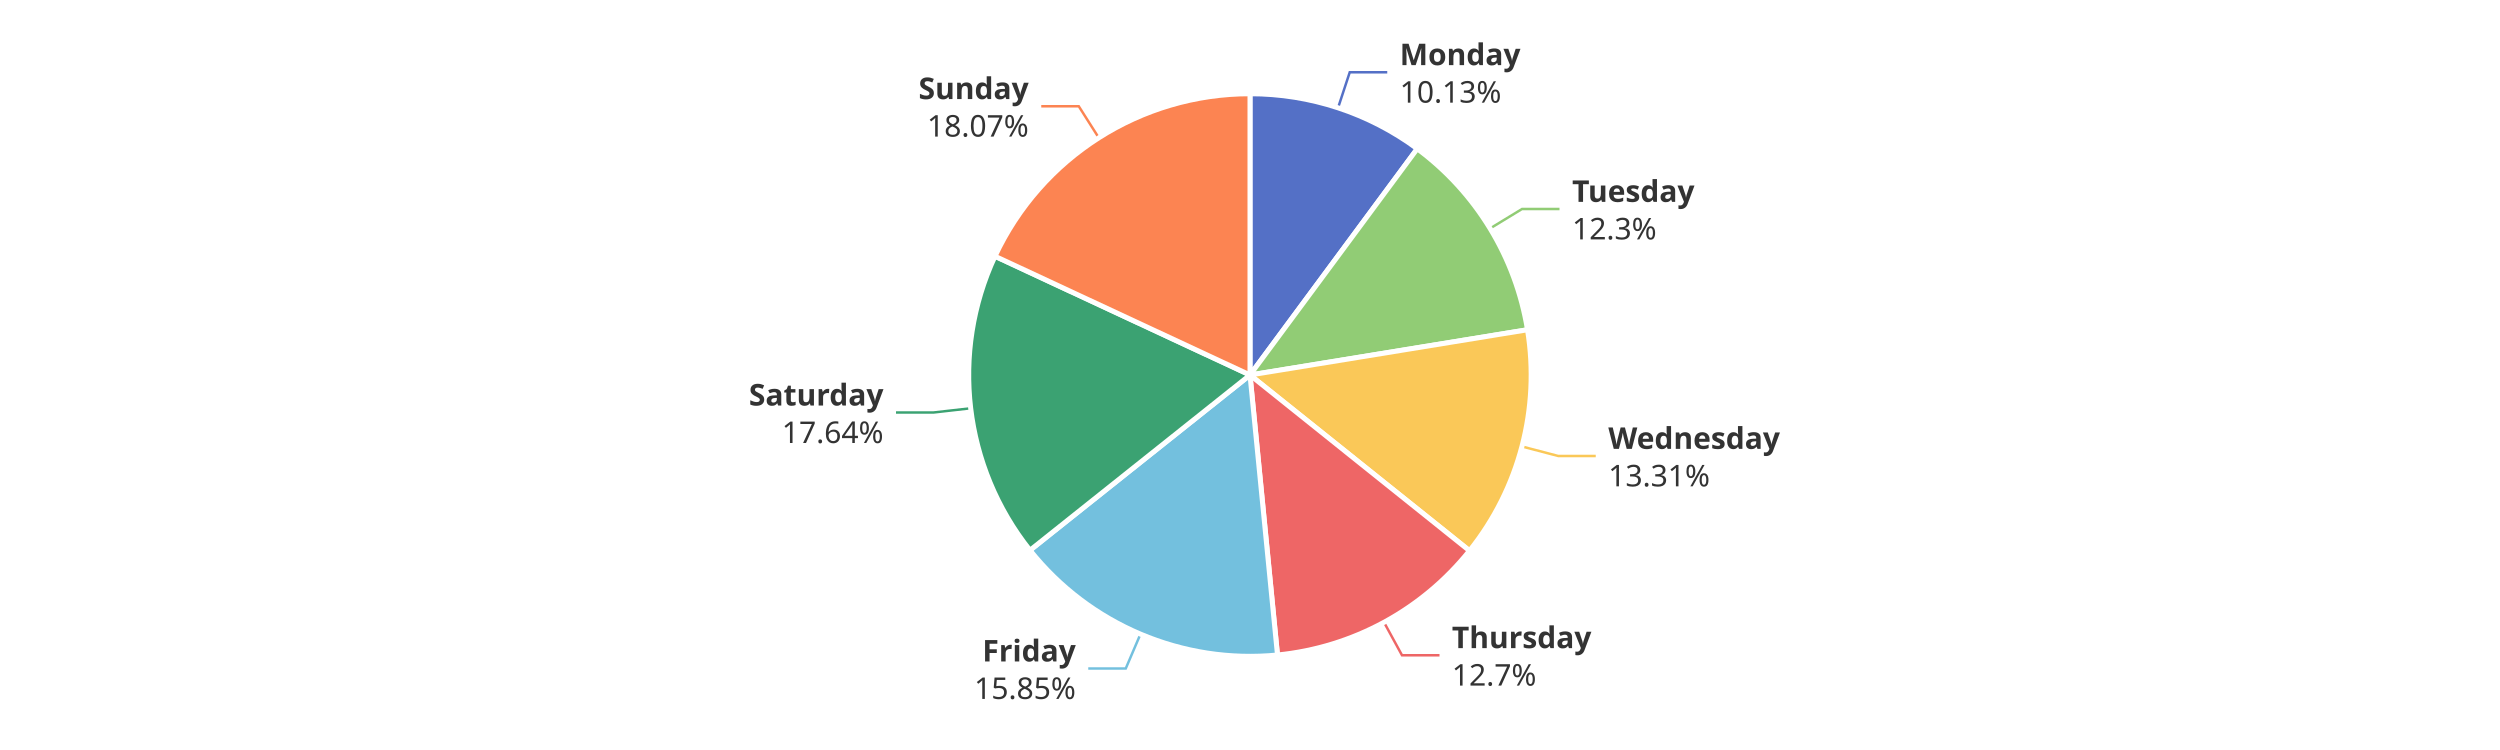
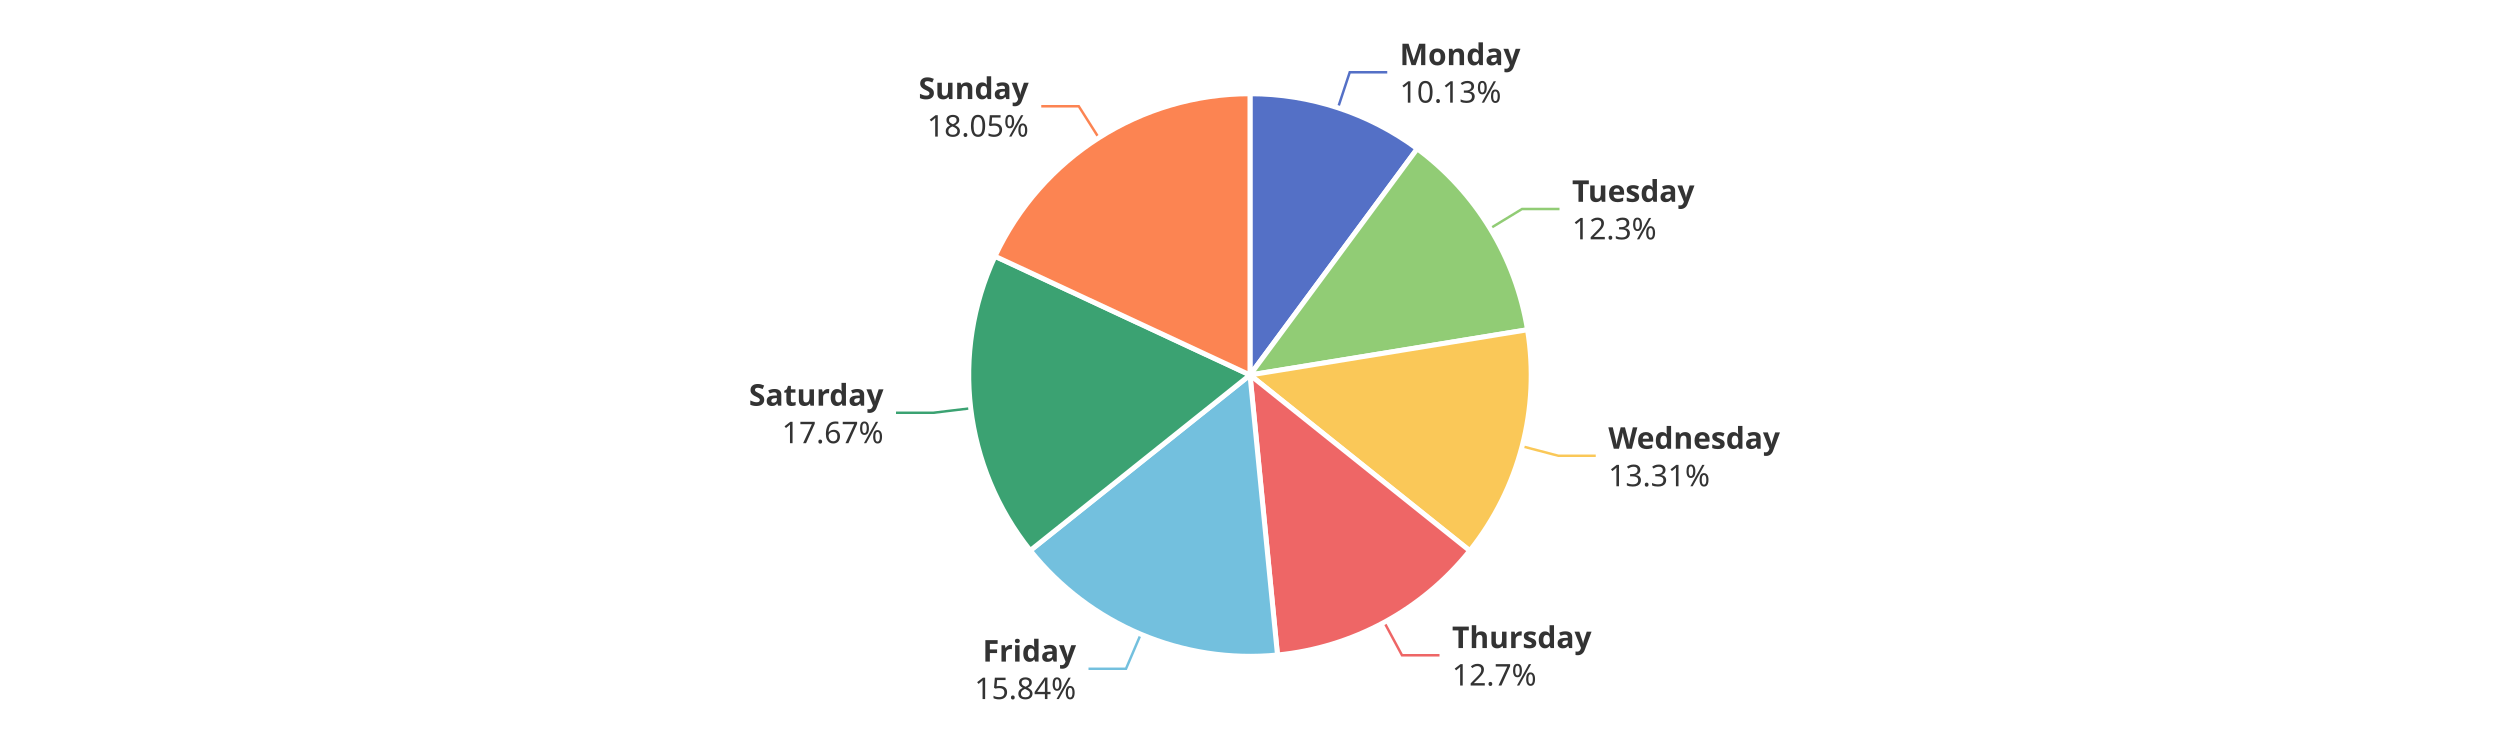
<svg xmlns="http://www.w3.org/2000/svg" width="1000" height="300" version="1.1" baseProfile="full" viewBox="0 0 1000 300">
  <rect width="1000" height="300" x="0" y="0" id="0" fill="#ffffff" />
-   <polyline points="535.2 43.2 539.9 28.9 554.9 28.9" fill="none" stroke="#5470c6" />
+   <polyline points="535.2 43.1 539.9 28.9 554.9 28.9" fill="none" stroke="#5470c6" />
  <polyline points="596 91.4 608.8 83.6 623.8 83.6" fill="none" stroke="#91cc75" />
-   <polyline points="608.8 178.6 623.3 182.4 638.3 182.4" fill="none" stroke="#fac858" />
-   <polyline points="553.6 248.9 560.8 262.1 575.8 262.1" fill="none" stroke="#ee6666" />
-   <polyline points="456.2 253.6 450.3 267.4 435.3 267.4" fill="none" stroke="#73c0de" />
-   <polyline points="388.3 163.3 373.4 165 358.4 165" fill="none" stroke="#3ba272" />
+   <polyline points="608.8 178.5 623.3 182.3 638.3 182.3" fill="none" stroke="#fac858" />
+   <polyline points="553.7 248.9 560.8 262.1 575.8 262.1" fill="none" stroke="#ee6666" />
+   <polyline points="456.3 253.7 450.4 267.5 435.4 267.5" fill="none" stroke="#73c0de" />
+   <polyline points="388.3 163.3 373.4 165.1 358.4 165.1" fill="none" stroke="#3ba272" />
  <polyline points="439.5 55.1 431.5 42.5 416.5 42.5" fill="none" stroke="#fc8452" />
  <path d="M500 37.5A112.5 112.5 0 0 1 566.9 59.5L500 150Z" fill="#5470c6" stroke="#fff" stroke-width="2" stroke-linejoin="round" />
  <path d="M566.9 59.5A112.5 112.5 0 0 1 611 131.9L500 150Z" fill="#91cc75" stroke="#fff" stroke-width="2" stroke-linejoin="round" />
-   <path d="M611 131.9A112.5 112.5 0 0 1 587.8 220.3L500 150Z" fill="#fac858" stroke="#fff" stroke-width="2" stroke-linejoin="round" />
-   <path d="M587.8 220.3A112.5 112.5 0 0 1 511 262L500 150Z" fill="#ee6666" stroke="#fff" stroke-width="2" stroke-linejoin="round" />
-   <path d="M511 262A112.5 112.5 0 0 1 412 220.1L500 150Z" fill="#73c0de" stroke="#fff" stroke-width="2" stroke-linejoin="round" />
-   <path d="M412 220.1A112.5 112.5 0 0 1 398 102.5L500 150Z" fill="#3ba272" stroke="#fff" stroke-width="2" stroke-linejoin="round" />
+   <path d="M611 131.9A112.5 112.5 0 0 1 587.9 220.3L500 150Z" fill="#fac858" stroke="#fff" stroke-width="2" stroke-linejoin="round" />
+   <path d="M587.9 220.3A112.5 112.5 0 0 1 511 262L500 150Z" fill="#ee6666" stroke="#fff" stroke-width="2" stroke-linejoin="round" />
+   <path d="M511 262A112.5 112.5 0 0 1 412.1 220.2L500 150Z" fill="#73c0de" stroke="#fff" stroke-width="2" stroke-linejoin="round" />
+   <path d="M412.1 220.2A112.5 112.5 0 0 1 398 102.5L500 150Z" fill="#3ba272" stroke="#fff" stroke-width="2" stroke-linejoin="round" />
  <path d="M398 102.5A112.5 112.5 0 0 1 500 37.5L500 150Z" fill="#fc8452" stroke="#fff" stroke-width="2" stroke-linejoin="round" />
-   <path d="M0 -15l42.8 0l0 30l-42.8 0Z" transform="translate(559.8984 28.9035)" fill="none" />
-   <text dominant-baseline="central" text-anchor="start" style="font-size:12px;font-family:sans-serif;font-weight:bold;" y="-7.5" transform="translate(559.8984 28.9035)" fill="#333" stroke="rgb(255,255,255)" stroke-width="2" paint-order="stroke" stroke-miterlimit="2">Monday</text>
-   <text dominant-baseline="central" text-anchor="start" style="font-size:12px;font-family:sans-serif;" y="7.5" transform="translate(559.8984 28.9035)" fill="#333" stroke="rgb(255,255,255)" stroke-width="2" paint-order="stroke" stroke-miterlimit="2">10.13%</text>
-   <path d="M0 -15l46.2 0l0 30l-46.2 0Z" transform="translate(628.8438 83.5976)" fill="none" />
-   <text dominant-baseline="central" text-anchor="start" style="font-size:12px;font-family:sans-serif;font-weight:bold;" y="-7.5" transform="translate(628.8438 83.5976)" fill="#333" stroke="rgb(255,255,255)" stroke-width="2" paint-order="stroke" stroke-miterlimit="2">Tuesday</text>
-   <text dominant-baseline="central" text-anchor="start" style="font-size:12px;font-family:sans-serif;" y="7.5" transform="translate(628.8438 83.5976)" fill="#333" stroke="rgb(255,255,255)" stroke-width="2" paint-order="stroke" stroke-miterlimit="2">12.3%</text>
-   <path d="M0 -15l63.6 0l0 30l-63.6 0Z" transform="translate(643.3173 182.3896)" fill="none" />
-   <text dominant-baseline="central" text-anchor="start" style="font-size:12px;font-family:sans-serif;font-weight:bold;" y="-7.5" transform="translate(643.3173 182.3896)" fill="#333" stroke="rgb(255,255,255)" stroke-width="2" paint-order="stroke" stroke-miterlimit="2">Wednesday</text>
-   <text dominant-baseline="central" text-anchor="start" style="font-size:12px;font-family:sans-serif;" y="7.5" transform="translate(643.3173 182.3896)" fill="#333" stroke="rgb(255,255,255)" stroke-width="2" paint-order="stroke" stroke-miterlimit="2">13.31%</text>
-   <path d="M0 -15l50.2 0l0 30l-50.2 0Z" transform="translate(580.7612 262.0907)" fill="none" />
-   <text dominant-baseline="central" text-anchor="start" style="font-size:12px;font-family:sans-serif;font-weight:bold;" y="-7.5" transform="translate(580.7612 262.0907)" fill="#333" stroke="rgb(255,255,255)" stroke-width="2" paint-order="stroke" stroke-miterlimit="2">Thursday</text>
-   <text dominant-baseline="central" text-anchor="start" style="font-size:12px;font-family:sans-serif;" y="7.5" transform="translate(580.7612 262.0907)" fill="#333" stroke="rgb(255,255,255)" stroke-width="2" paint-order="stroke" stroke-miterlimit="2">12.7%</text>
-   <path d="M-40.9 -15l40.9 0l0 30l-40.9 0Z" transform="translate(430.3164 267.4214)" fill="none" />
-   <text dominant-baseline="central" text-anchor="end" style="font-size:12px;font-family:sans-serif;font-weight:bold;" y="-7.5" transform="translate(430.3164 267.4214)" fill="#333" stroke="rgb(255,255,255)" stroke-width="2" paint-order="stroke" stroke-miterlimit="2">Friday</text>
-   <text dominant-baseline="central" text-anchor="end" style="font-size:12px;font-family:sans-serif;" y="7.5" transform="translate(430.3164 267.4214)" fill="#333" stroke="rgb(255,255,255)" stroke-width="2" paint-order="stroke" stroke-miterlimit="2">15.85%</text>
-   <path d="M-48.2 -15l48.2 0l0 30l-48.2 0Z" transform="translate(353.391 165.0472)" fill="none" />
-   <text dominant-baseline="central" text-anchor="end" style="font-size:12px;font-family:sans-serif;font-weight:bold;" y="-7.5" transform="translate(353.391 165.0472)" fill="#333" stroke="rgb(255,255,255)" stroke-width="2" paint-order="stroke" stroke-miterlimit="2">Saturday</text>
-   <text dominant-baseline="central" text-anchor="end" style="font-size:12px;font-family:sans-serif;" y="7.5" transform="translate(353.391 165.0472)" fill="#333" stroke="rgb(255,255,255)" stroke-width="2" paint-order="stroke" stroke-miterlimit="2">17.64%</text>
-   <path d="M-40.9 -15l40.9 0l0 30l-40.9 0Z" transform="translate(411.4732 42.481)" fill="none" />
-   <text dominant-baseline="central" text-anchor="end" style="font-size:12px;font-family:sans-serif;font-weight:bold;" y="-7.5" transform="translate(411.4732 42.481)" fill="#333" stroke="rgb(255,255,255)" stroke-width="2" paint-order="stroke" stroke-miterlimit="2">Sunday</text>
-   <text dominant-baseline="central" text-anchor="end" style="font-size:12px;font-family:sans-serif;" y="7.5" transform="translate(411.4732 42.481)" fill="#333" stroke="rgb(255,255,255)" stroke-width="2" paint-order="stroke" stroke-miterlimit="2">18.07%</text>
+   <path d="M0 -15l42.8 0l0 30l-42.8 0Z" transform="translate(559.8907 28.9009)" fill="none" />
+   <text dominant-baseline="central" text-anchor="start" style="font-size:12px;font-family:sans-serif;font-weight:bold;" y="-7.5" transform="translate(559.8907 28.9009)" fill="#333" stroke="rgb(255,255,255)" stroke-width="2" paint-order="stroke" stroke-miterlimit="2">Monday</text>
+   <text dominant-baseline="central" text-anchor="start" style="font-size:12px;font-family:sans-serif;" y="7.5" transform="translate(559.8907 28.9009)" fill="#333" stroke="rgb(255,255,255)" stroke-width="2" paint-order="stroke" stroke-miterlimit="2">10.13%</text>
+   <path d="M0 -15l46.2 0l0 30l-46.2 0Z" transform="translate(628.8302 83.5753)" fill="none" />
+   <text dominant-baseline="central" text-anchor="start" style="font-size:12px;font-family:sans-serif;font-weight:bold;" y="-7.5" transform="translate(628.8302 83.5753)" fill="#333" stroke="rgb(255,255,255)" stroke-width="2" paint-order="stroke" stroke-miterlimit="2">Tuesday</text>
+   <text dominant-baseline="central" text-anchor="start" style="font-size:12px;font-family:sans-serif;" y="7.5" transform="translate(628.8302 83.5753)" fill="#333" stroke="rgb(255,255,255)" stroke-width="2" paint-order="stroke" stroke-miterlimit="2">12.3%</text>
+   <path d="M0 -15l63.6 0l0 30l-63.6 0Z" transform="translate(643.3292 182.3445)" fill="none" />
+   <text dominant-baseline="central" text-anchor="start" style="font-size:12px;font-family:sans-serif;font-weight:bold;" y="-7.5" transform="translate(643.3292 182.3445)" fill="#333" stroke="rgb(255,255,255)" stroke-width="2" paint-order="stroke" stroke-miterlimit="2">Wednesday</text>
+   <text dominant-baseline="central" text-anchor="start" style="font-size:12px;font-family:sans-serif;" y="7.5" transform="translate(643.3292 182.3445)" fill="#333" stroke="rgb(255,255,255)" stroke-width="2" paint-order="stroke" stroke-miterlimit="2">13.31%</text>
+   <path d="M0 -15l50.2 0l0 30l-50.2 0Z" transform="translate(580.8204 262.0586)" fill="none" />
+   <text dominant-baseline="central" text-anchor="start" style="font-size:12px;font-family:sans-serif;font-weight:bold;" y="-7.5" transform="translate(580.8204 262.0586)" fill="#333" stroke="rgb(255,255,255)" stroke-width="2" paint-order="stroke" stroke-miterlimit="2">Thursday</text>
+   <text dominant-baseline="central" text-anchor="start" style="font-size:12px;font-family:sans-serif;" y="7.5" transform="translate(580.8204 262.0586)" fill="#333" stroke="rgb(255,255,255)" stroke-width="2" paint-order="stroke" stroke-miterlimit="2">12.7%</text>
+   <path d="M-40.9 -15l40.9 0l0 30l-40.9 0Z" transform="translate(430.4365 267.4722)" fill="none" />
+   <text dominant-baseline="central" text-anchor="end" style="font-size:12px;font-family:sans-serif;font-weight:bold;" y="-7.5" transform="translate(430.4365 267.4722)" fill="#333" stroke="rgb(255,255,255)" stroke-width="2" paint-order="stroke" stroke-miterlimit="2">Friday</text>
+   <text dominant-baseline="central" text-anchor="end" style="font-size:12px;font-family:sans-serif;" y="7.5" transform="translate(430.4365 267.4722)" fill="#333" stroke="rgb(255,255,255)" stroke-width="2" paint-order="stroke" stroke-miterlimit="2">15.84%</text>
+   <path d="M-48.2 -15l48.2 0l0 30l-48.2 0Z" transform="translate(353.4001 165.1237)" fill="none" />
+   <text dominant-baseline="central" text-anchor="end" style="font-size:12px;font-family:sans-serif;font-weight:bold;" y="-7.5" transform="translate(353.4001 165.1237)" fill="#333" stroke="rgb(255,255,255)" stroke-width="2" paint-order="stroke" stroke-miterlimit="2">Saturday</text>
+   <text dominant-baseline="central" text-anchor="end" style="font-size:12px;font-family:sans-serif;" y="7.5" transform="translate(353.4001 165.1237)" fill="#333" stroke="rgb(255,255,255)" stroke-width="2" paint-order="stroke" stroke-miterlimit="2">17.67%</text>
+   <path d="M-40.9 -15l40.9 0l0 30l-40.9 0Z" transform="translate(411.4854 42.4733)" fill="none" />
+   <text dominant-baseline="central" text-anchor="end" style="font-size:12px;font-family:sans-serif;font-weight:bold;" y="-7.5" transform="translate(411.4854 42.4733)" fill="#333" stroke="rgb(255,255,255)" stroke-width="2" paint-order="stroke" stroke-miterlimit="2">Sunday</text>
+   <text dominant-baseline="central" text-anchor="end" style="font-size:12px;font-family:sans-serif;" y="7.5" transform="translate(411.4854 42.4733)" fill="#333" stroke="rgb(255,255,255)" stroke-width="2" paint-order="stroke" stroke-miterlimit="2">18.05%</text>
</svg>
